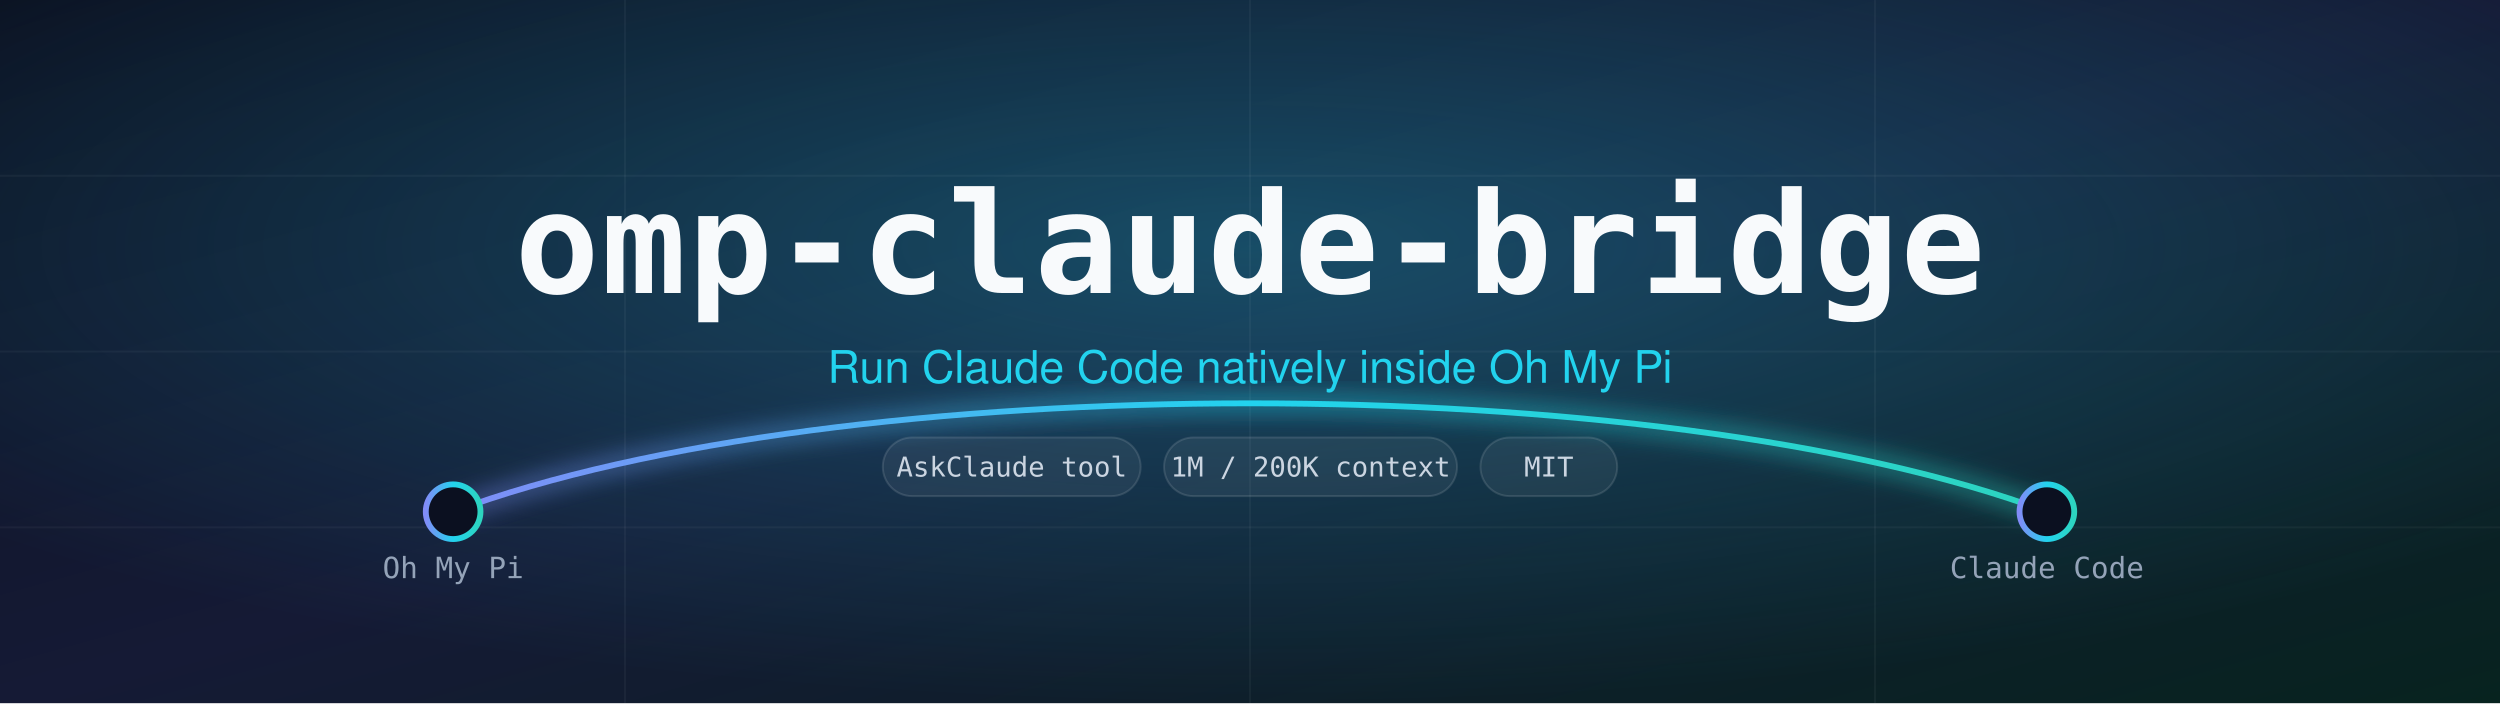
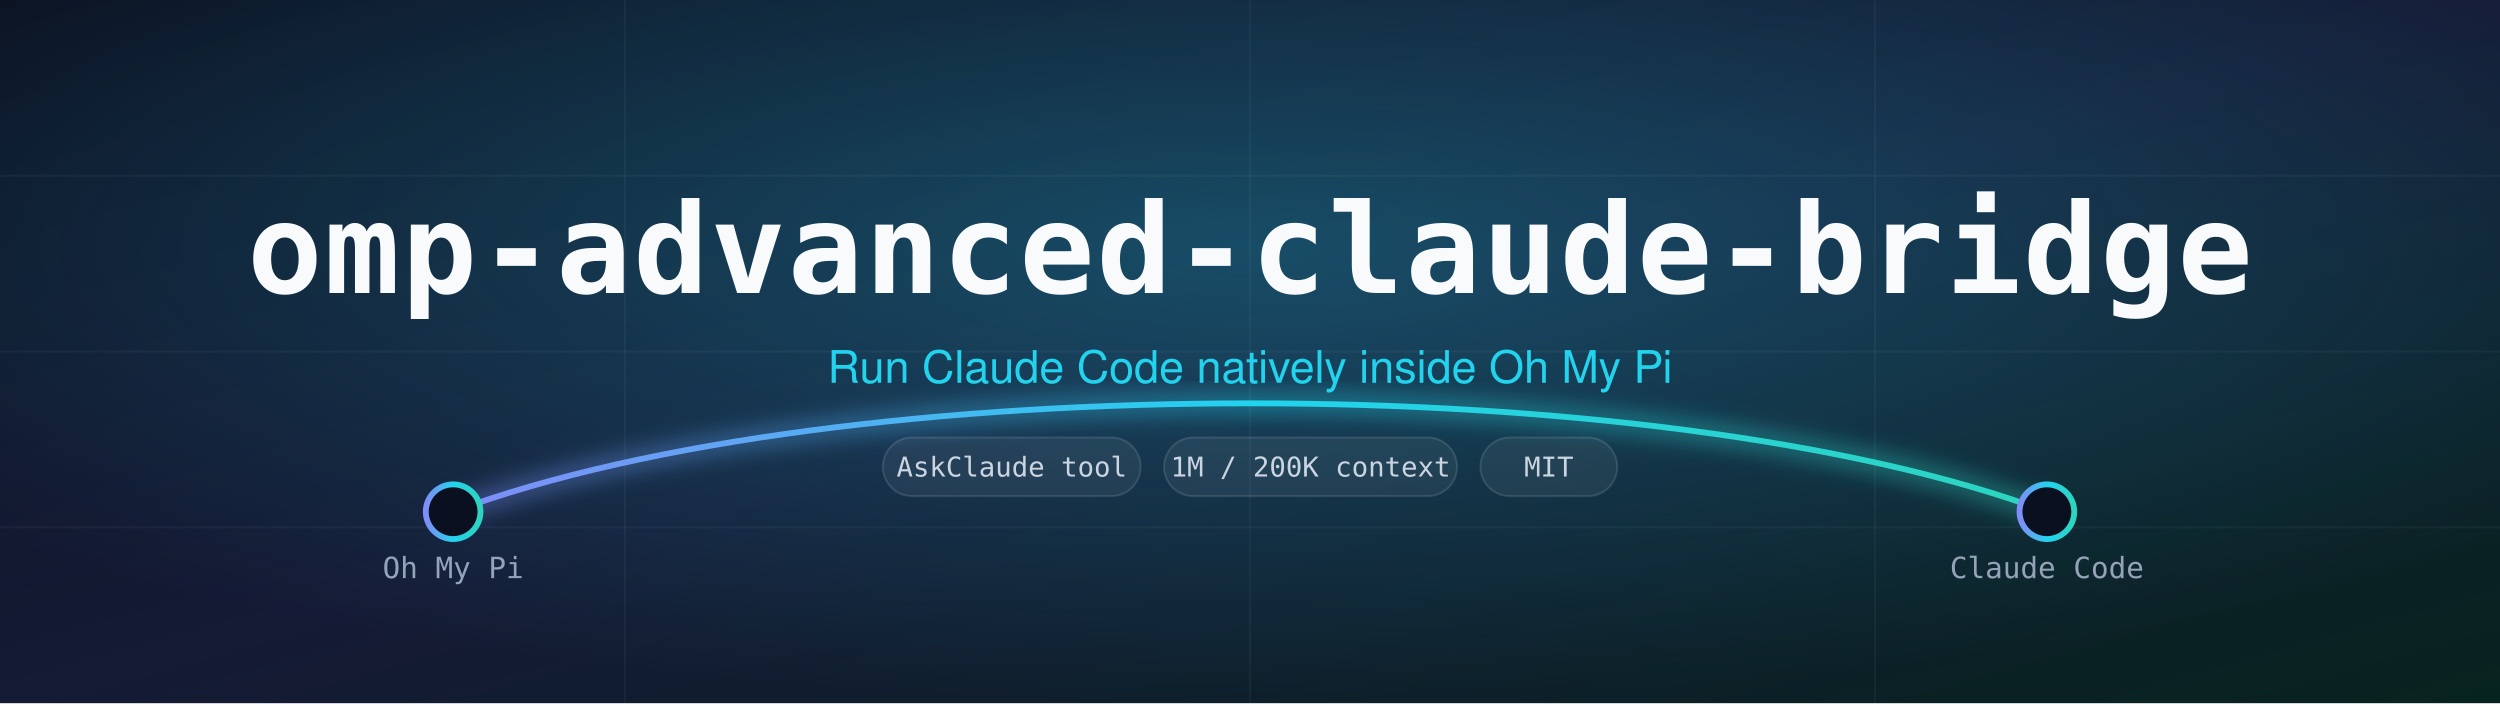
- <svg xmlns="http://www.w3.org/2000/svg" viewBox="0 0 1280 360" width="1280" height="360" role="img" aria-label="omp-claude-bridge — Run Claude Code natively inside Oh My Pi">
+ <svg xmlns="http://www.w3.org/2000/svg" viewBox="0 0 1280 360" width="1280" height="360" role="img" aria-label="omp-advanced-claude-bridge — Run Claude Code natively inside Oh My Pi">
  <defs>
    <linearGradient id="bg" x1="0" y1="0" x2="1" y2="1">
      <stop offset="0" stop-color="#0b1020" />
      <stop offset="0.5" stop-color="#151a35" />
      <stop offset="1" stop-color="#07231f" />
    </linearGradient>
    <linearGradient id="accent" x1="0" y1="0" x2="1" y2="0">
      <stop offset="0" stop-color="#818cf8" />
      <stop offset="0.5" stop-color="#22d3ee" />
      <stop offset="1" stop-color="#2dd4bf" />
    </linearGradient>
    <radialGradient id="glow" cx="0.5" cy="0.35" r="0.65">
      <stop offset="0" stop-color="#22d3ee" stop-opacity="0.28" />
      <stop offset="1" stop-color="#22d3ee" stop-opacity="0" />
    </radialGradient>
    <filter id="soft" x="-20%" y="-20%" width="140%" height="140%">
      <feGaussianBlur stdDeviation="6" />
    </filter>
  </defs>
  <rect width="1280" height="360" fill="url(#bg)" />
  <rect width="1280" height="360" fill="url(#glow)" />
  <g stroke="#ffffff" stroke-opacity="0.04" stroke-width="1">
    <line x1="0" y1="90" x2="1280" y2="90" />
    <line x1="0" y1="180" x2="1280" y2="180" />
    <line x1="0" y1="270" x2="1280" y2="270" />
    <line x1="320" y1="0" x2="320" y2="360" />
    <line x1="640" y1="0" x2="640" y2="360" />
    <line x1="960" y1="0" x2="960" y2="360" />
  </g>
  <g transform="translate(0,262)">
    <path d="M 232 0 C 430 -74 850 -74 1048 0" fill="none" stroke="url(#accent)" stroke-width="6" stroke-linecap="round" filter="url(#soft)" opacity="0.7" />
    <path d="M 232 0 C 430 -74 850 -74 1048 0" fill="none" stroke="url(#accent)" stroke-width="3" stroke-linecap="round" />
    <g stroke="url(#accent)" stroke-width="2" opacity="0.55">
      <line x1="340" y1="-38" x2="340" y2="6" />
      <line x1="450" y1="-56" x2="450" y2="6" />
      <line x1="560" y1="-65" x2="560" y2="6" />
      <line x1="640" y1="-67" x2="640" y2="6" />
      <line x1="720" y1="-65" x2="720" y2="6" />
      <line x1="830" y1="-56" x2="830" y2="6" />
      <line x1="940" y1="-38" x2="940" y2="6" />
    </g>
    <circle cx="232" cy="0" r="14" fill="#0b1020" stroke="url(#accent)" stroke-width="3" />
    <circle cx="1048" cy="0" r="14" fill="#0b1020" stroke="url(#accent)" stroke-width="3" />
    <text x="232" y="34" text-anchor="middle" font-family="ui-monospace, SFMono-Regular, Menlo, monospace" font-size="15" fill="#94a3b8">Oh My Pi</text>
    <text x="1048" y="34" text-anchor="middle" font-family="ui-monospace, SFMono-Regular, Menlo, monospace" font-size="15" fill="#94a3b8">Claude Code</text>
  </g>
-   <text x="640" y="150" text-anchor="middle" font-family="ui-monospace, SFMono-Regular, Menlo, 'Cascadia Code', monospace" font-size="72" font-weight="700" letter-spacing="1" fill="#f8fafc">omp-claude-bridge</text>
+   <text x="640" y="150" text-anchor="middle" font-family="ui-monospace, SFMono-Regular, Menlo, 'Cascadia Code', monospace" font-size="64" font-weight="700" letter-spacing="1" fill="#f8fafc">omp-advanced-claude-bridge</text>
  <text x="640" y="196" text-anchor="middle" font-family="system-ui, -apple-system, 'Segoe UI', Helvetica, Arial, sans-serif" font-size="23" fill="#22d3ee">Run Claude Code natively inside Oh My Pi</text>
  <g font-family="ui-monospace, SFMono-Regular, Menlo, monospace" font-size="14" fill="#cbd5e1">
    <g transform="translate(452,224)">
      <rect x="0" y="0" width="132" height="30" rx="15" fill="#ffffff" fill-opacity="0.06" stroke="#ffffff" stroke-opacity="0.12" />
      <text x="66" y="20" text-anchor="middle">AskClaude tool</text>
    </g>
    <g transform="translate(596,224)">
      <rect x="0" y="0" width="150" height="30" rx="15" fill="#ffffff" fill-opacity="0.06" stroke="#ffffff" stroke-opacity="0.12" />
      <text x="75" y="20" text-anchor="middle">1M / 200K context</text>
    </g>
    <g transform="translate(758,224)">
      <rect x="0" y="0" width="70" height="30" rx="15" fill="#ffffff" fill-opacity="0.06" stroke="#ffffff" stroke-opacity="0.12" />
      <text x="35" y="20" text-anchor="middle">MIT</text>
    </g>
  </g>
</svg>
